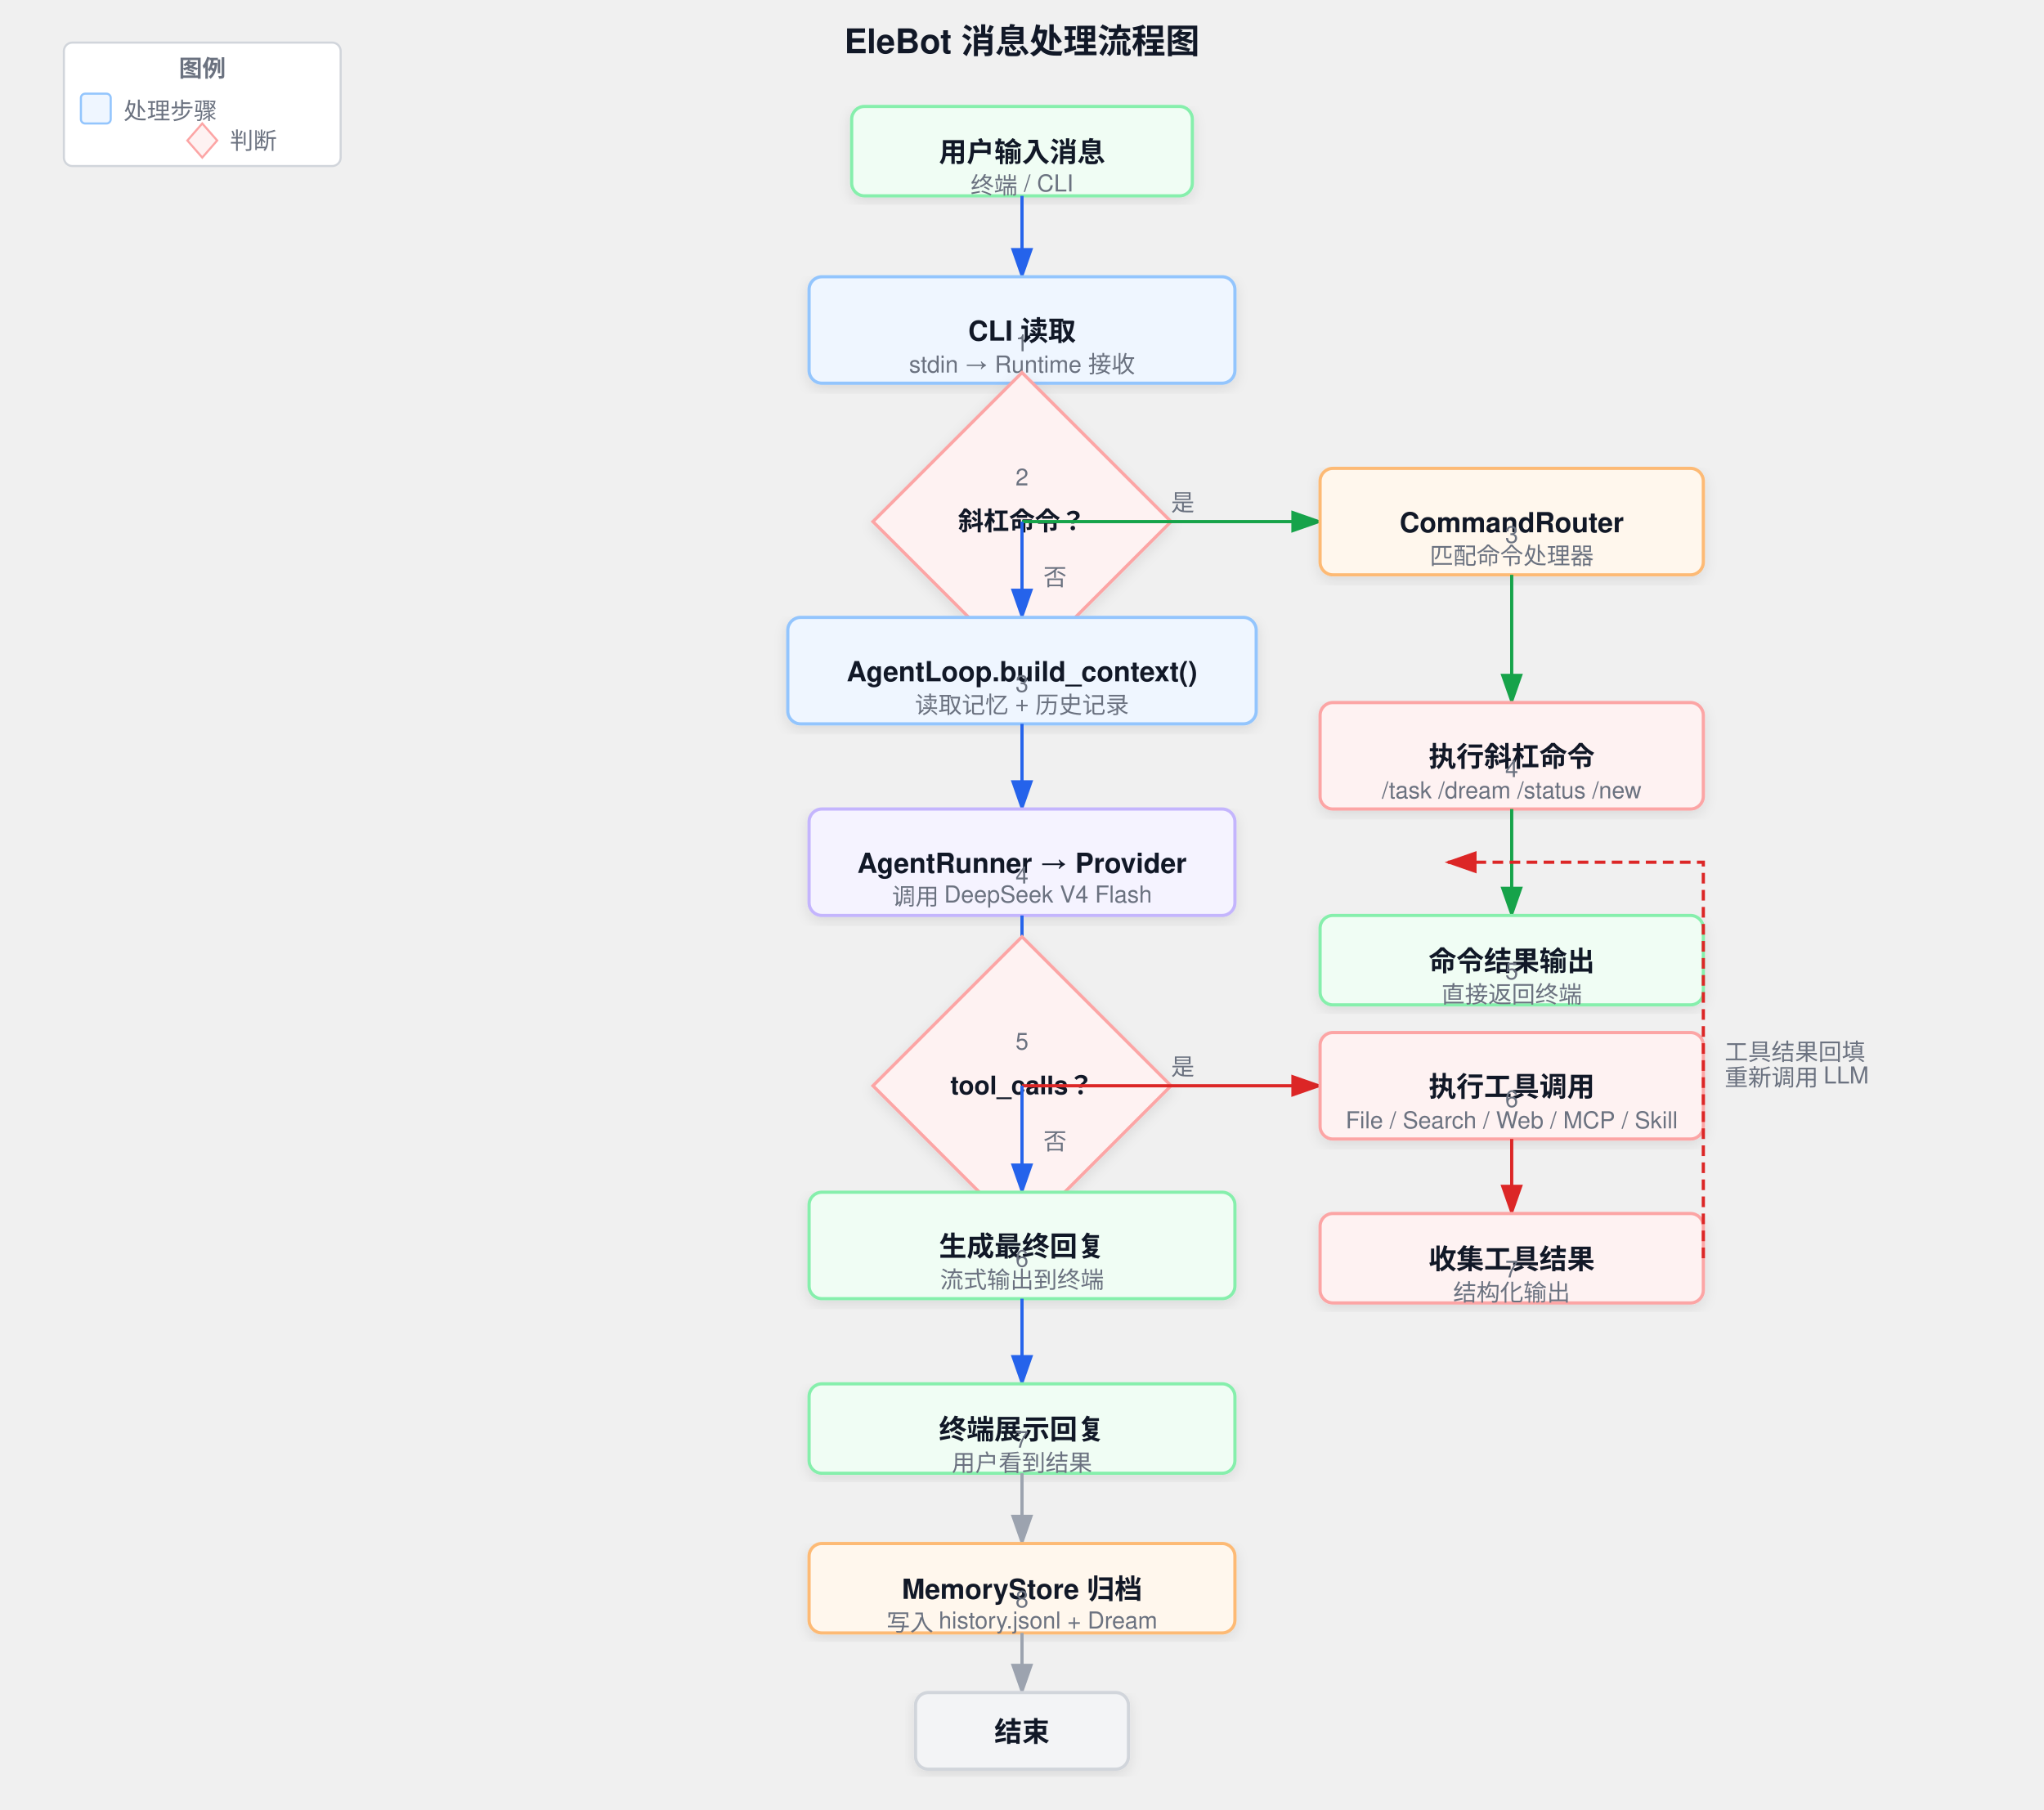
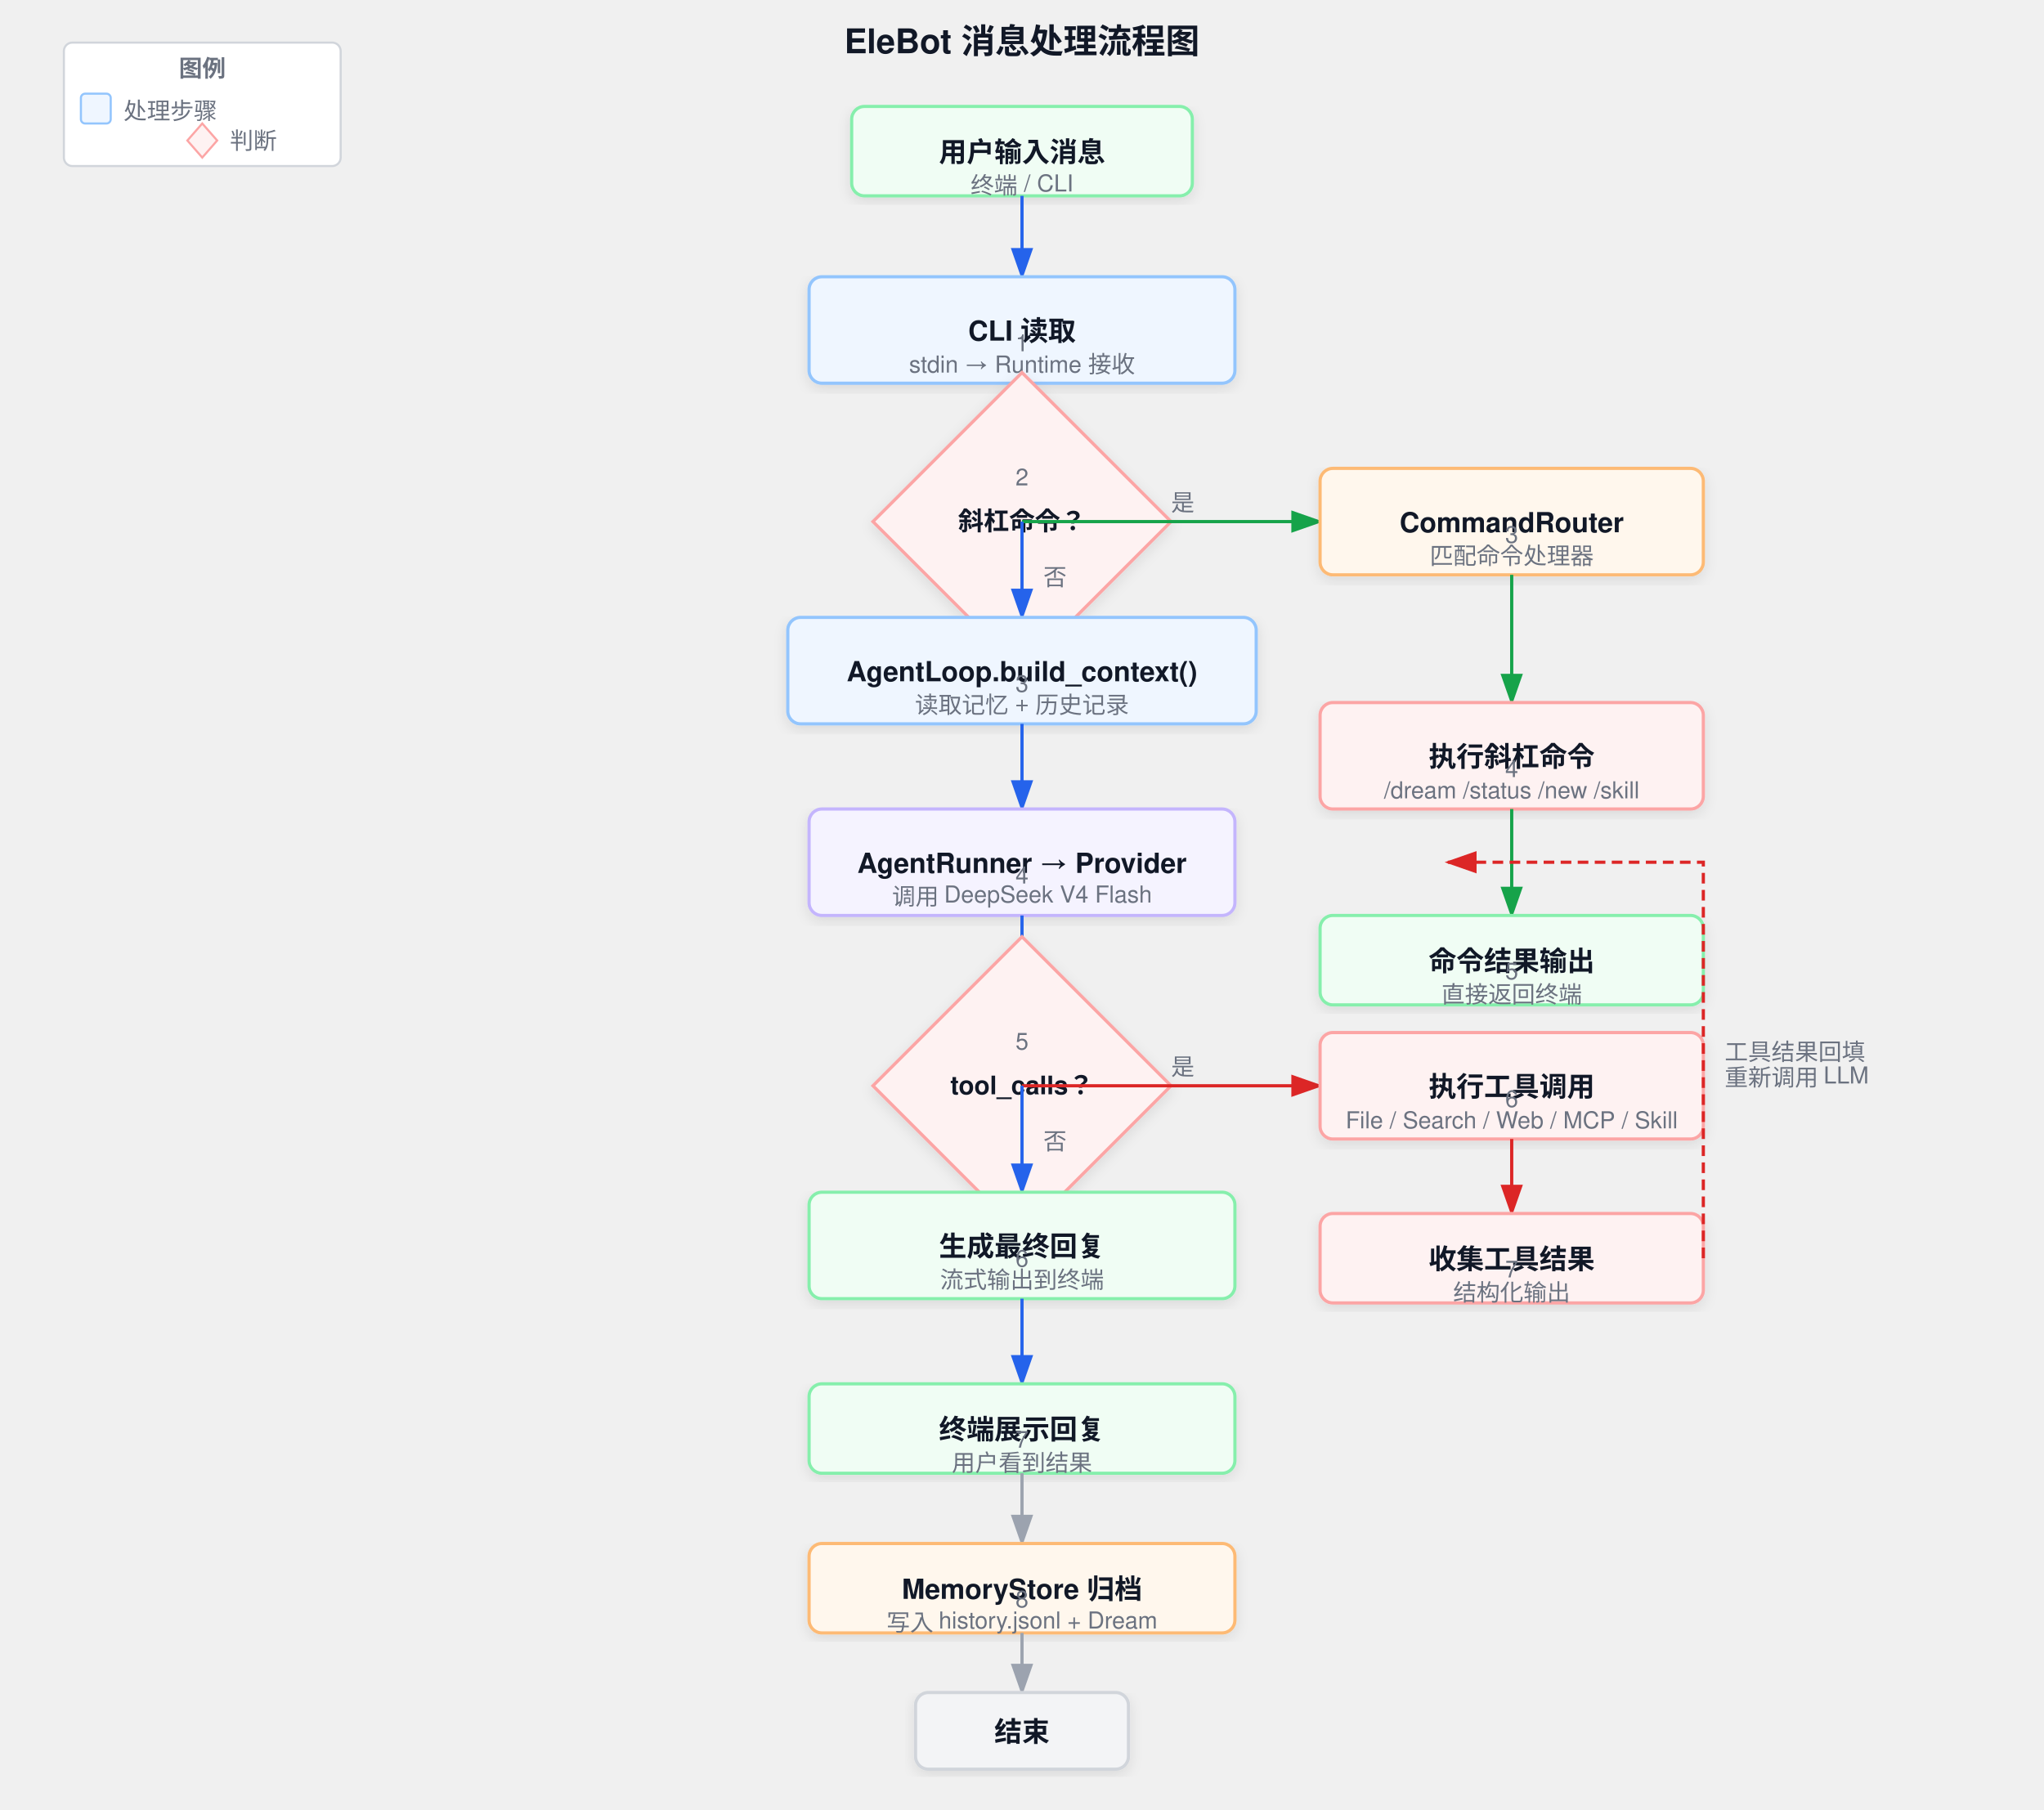
<svg xmlns="http://www.w3.org/2000/svg" viewBox="0 0 960 850" width="960" height="850">
  <style>
  text { font-family: "Helvetica Neue", Helvetica, Arial, "PingFang SC", "Microsoft YaHei", sans-serif; }
  .title { font-size: 16px; fill: #111827; font-weight: 600; }
  .node-text { font-size: 13px; fill: #111827; font-weight: 600; }
  .sub-text { font-size: 11px; fill: #6b7280; }
  .small-text { font-size: 11px; fill: #6b7280; }
  .decision-text { font-size: 12px; fill: #111827; font-weight: 600; }
</style>
  <text x="480" y="25" text-anchor="middle" class="title">EleBot 消息处理流程图</text>
  <defs>
    <marker id="arrow-blue" markerWidth="10" markerHeight="7" refX="9" refY="3.5" orient="auto">
      <polygon points="0 0, 10 3.5, 0 7" fill="#2563eb" />
    </marker>
    <marker id="arrow-red" markerWidth="10" markerHeight="7" refX="9" refY="3.5" orient="auto">
      <polygon points="0 0, 10 3.5, 0 7" fill="#dc2626" />
    </marker>
    <marker id="arrow-green" markerWidth="10" markerHeight="7" refX="9" refY="3.5" orient="auto">
      <polygon points="0 0, 10 3.5, 0 7" fill="#16a34a" />
    </marker>
    <marker id="arrow-gray" markerWidth="10" markerHeight="7" refX="9" refY="3.5" orient="auto">
      <polygon points="0 0, 10 3.5, 0 7" fill="#9ca3af" />
    </marker>
    <filter id="shadow" x="-5%" y="-5%" width="115%" height="115%">
      <feDropShadow dx="0" dy="2" stdDeviation="3" flood-color="#00000018" />
    </filter>
  </defs>
  <rect x="400" y="50" width="160" height="42" rx="6" fill="#f0fdf4" stroke="#86efac" stroke-width="1.5" filter="url(#shadow)" />
  <text x="480" y="76" text-anchor="middle" class="node-text">用户输入消息</text>
  <text x="480" y="91" text-anchor="middle" class="sub-text">终端 / CLI</text>
  <line x1="480" y1="92" x2="480" y2="130" stroke="#2563eb" stroke-width="1.5" marker-end="url(#arrow-blue)" />
  <rect x="380" y="130" width="200" height="50" rx="6" fill="#eff6ff" stroke="#93c5fd" stroke-width="1.5" filter="url(#shadow)" />
  <text x="480" y="160" text-anchor="middle" class="node-text">CLI 读取</text>
  <text x="480" y="175" text-anchor="middle" class="sub-text">stdin → Runtime 接收</text>
  <text x="480" y="165" text-anchor="middle" class="small-text" fill="#6b7280">1</text>
  <line x1="480" y1="180" x2="480" y2="210" stroke="#2563eb" stroke-width="1.5" marker-end="url(#arrow-blue)" />
  <polygon points="480,175 550,245 480,315 410,245" fill="#fef2f2" stroke="#fca5a5" stroke-width="1.5" filter="url(#shadow)" />
  <text x="480" y="249" text-anchor="middle" class="decision-text">斜杠命令？</text>
  <text x="480" y="228" text-anchor="middle" class="small-text" fill="#6b7280">2</text>
  <line x1="480" y1="245" x2="620" y2="245" stroke="#16a34a" stroke-width="1.5" marker-end="url(#arrow-green)" />
  <text x="550" y="240" class="small-text" fill="#16a34a">是</text>
  <rect x="620" y="220" width="180" height="50" rx="6" fill="#fff7ed" stroke="#fdba74" stroke-width="1.5" filter="url(#shadow)" />
  <text x="710" y="250" text-anchor="middle" class="node-text">CommandRouter</text>
  <text x="710" y="265" text-anchor="middle" class="sub-text">匹配命令处理器</text>
  <text x="710" y="255" text-anchor="middle" class="small-text" fill="#6b7280">3</text>
  <line x1="710" y1="270" x2="710" y2="330" stroke="#16a34a" stroke-width="1.5" marker-end="url(#arrow-green)" />
  <rect x="620" y="330" width="180" height="50" rx="6" fill="#fef2f2" stroke="#fca5a5" stroke-width="1.5" filter="url(#shadow)" />
  <text x="710" y="360" text-anchor="middle" class="node-text">执行斜杠命令</text>
-   <text x="710" y="375" text-anchor="middle" class="sub-text">/task /dream /status /new</text>
+   <text x="710" y="375" text-anchor="middle" class="sub-text">/dream /status /new /skill</text>
  <text x="710" y="365" text-anchor="middle" class="small-text" fill="#6b7280">4</text>
  <line x1="710" y1="380" x2="710" y2="430" stroke="#16a34a" stroke-width="1.5" marker-end="url(#arrow-green)" />
  <rect x="620" y="430" width="180" height="42" rx="6" fill="#f0fdf4" stroke="#86efac" stroke-width="1.5" filter="url(#shadow)" />
  <text x="710" y="456" text-anchor="middle" class="node-text">命令结果输出</text>
  <text x="710" y="471" text-anchor="middle" class="sub-text">直接返回终端</text>
  <text x="710" y="460" text-anchor="middle" class="small-text" fill="#6b7280">5</text>
  <line x1="480" y1="245" x2="480" y2="290" stroke="#2563eb" stroke-width="1.5" marker-end="url(#arrow-blue)" />
  <text x="490" y="275" class="small-text" fill="#2563eb">否</text>
  <rect x="370" y="290" width="220" height="50" rx="6" fill="#eff6ff" stroke="#93c5fd" stroke-width="1.5" filter="url(#shadow)" />
  <text x="480" y="320" text-anchor="middle" class="node-text">AgentLoop.build_context()</text>
  <text x="480" y="335" text-anchor="middle" class="sub-text">读取记忆 + 历史记录</text>
  <text x="480" y="325" text-anchor="middle" class="small-text" fill="#6b7280">3</text>
  <line x1="480" y1="340" x2="480" y2="380" stroke="#2563eb" stroke-width="1.5" marker-end="url(#arrow-blue)" />
  <rect x="380" y="380" width="200" height="50" rx="6" fill="#f5f3ff" stroke="#c4b5fd" stroke-width="1.5" filter="url(#shadow)" />
  <text x="480" y="410" text-anchor="middle" class="node-text">AgentRunner → Provider</text>
  <text x="480" y="425" text-anchor="middle" class="sub-text">调用 DeepSeek V4 Flash</text>
  <text x="480" y="415" text-anchor="middle" class="small-text" fill="#6b7280">4</text>
  <line x1="480" y1="430" x2="480" y2="470" stroke="#2563eb" stroke-width="1.5" marker-end="url(#arrow-blue)" />
  <polygon points="480,440 550,510 480,580 410,510" fill="#fef2f2" stroke="#fca5a5" stroke-width="1.5" filter="url(#shadow)" />
  <text x="480" y="514" text-anchor="middle" class="decision-text">tool_calls？</text>
  <text x="480" y="493" text-anchor="middle" class="small-text" fill="#6b7280">5</text>
  <line x1="480" y1="510" x2="620" y2="510" stroke="#dc2626" stroke-width="1.5" marker-end="url(#arrow-red)" />
  <text x="550" y="505" class="small-text" fill="#dc2626">是</text>
  <rect x="620" y="485" width="180" height="50" rx="6" fill="#fef2f2" stroke="#fca5a5" stroke-width="1.5" filter="url(#shadow)" />
  <text x="710" y="515" text-anchor="middle" class="node-text">执行工具调用</text>
  <text x="710" y="530" text-anchor="middle" class="sub-text">File / Search / Web / MCP / Skill</text>
  <text x="710" y="520" text-anchor="middle" class="small-text" fill="#6b7280">6</text>
  <line x1="710" y1="535" x2="710" y2="570" stroke="#dc2626" stroke-width="1.5" marker-end="url(#arrow-red)" />
  <rect x="620" y="570" width="180" height="42" rx="6" fill="#fef2f2" stroke="#fca5a5" stroke-width="1.5" filter="url(#shadow)" />
  <text x="710" y="596" text-anchor="middle" class="node-text">收集工具结果</text>
  <text x="710" y="611" text-anchor="middle" class="sub-text">结构化输出</text>
  <text x="710" y="600" text-anchor="middle" class="small-text" fill="#6b7280">7</text>
  <path d="M 800 591 L 800 405 L 680 405" stroke="#dc2626" stroke-width="1.5" fill="none" marker-end="url(#arrow-red)" stroke-dasharray="5,3" />
  <text x="810" y="498" class="small-text" fill="#dc2626">工具结果回填</text>
  <text x="810" y="510" class="small-text" fill="#dc2626">重新调用 LLM</text>
  <line x1="480" y1="510" x2="480" y2="560" stroke="#2563eb" stroke-width="1.5" marker-end="url(#arrow-blue)" />
  <text x="490" y="540" class="small-text" fill="#2563eb">否</text>
  <rect x="380" y="560" width="200" height="50" rx="6" fill="#f0fdf4" stroke="#86efac" stroke-width="1.5" filter="url(#shadow)" />
  <text x="480" y="590" text-anchor="middle" class="node-text">生成最终回复</text>
  <text x="480" y="605" text-anchor="middle" class="sub-text">流式输出到终端</text>
  <text x="480" y="595" text-anchor="middle" class="small-text" fill="#6b7280">6</text>
  <line x1="480" y1="610" x2="480" y2="650" stroke="#2563eb" stroke-width="1.5" marker-end="url(#arrow-blue)" />
  <rect x="380" y="650" width="200" height="42" rx="6" fill="#f0fdf4" stroke="#86efac" stroke-width="1.5" filter="url(#shadow)" />
  <text x="480" y="676" text-anchor="middle" class="node-text">终端展示回复</text>
  <text x="480" y="691" text-anchor="middle" class="sub-text">用户看到结果</text>
  <text x="480" y="680" text-anchor="middle" class="small-text" fill="#6b7280">7</text>
  <line x1="480" y1="692" x2="480" y2="725" stroke="#9ca3af" stroke-width="1.5" marker-end="url(#arrow-gray)" />
  <rect x="380" y="725" width="200" height="42" rx="6" fill="#fff7ed" stroke="#fdba74" stroke-width="1.5" filter="url(#shadow)" />
  <text x="480" y="751" text-anchor="middle" class="node-text">MemoryStore 归档</text>
  <text x="480" y="766" text-anchor="middle" class="sub-text">写入 history.jsonl + Dream</text>
  <text x="480" y="755" text-anchor="middle" class="small-text" fill="#6b7280">8</text>
  <line x1="480" y1="767" x2="480" y2="795" stroke="#9ca3af" stroke-width="1.5" marker-end="url(#arrow-gray)" />
  <rect x="430" y="795" width="100" height="36" rx="6" fill="#f3f4f6" stroke="#d1d5db" stroke-width="1.5" filter="url(#shadow)" />
  <text x="480" y="818" text-anchor="middle" class="node-text">结束</text>
  <g transform="translate(30, 20)">
    <rect x="0" y="0" width="130" height="58" rx="4" fill="#ffffff" stroke="#d1d5db" stroke-width="1" />
    <text x="65" y="16" text-anchor="middle" class="sub-text" font-weight="600">图例</text>
    <rect x="8" y="24" width="14" height="14" rx="2" fill="#eff6ff" stroke="#93c5fd" />
    <text x="28" y="36" class="small-text">处理步骤</text>
    <polygon points="65,38 72,46 65,54 58,46" fill="#fef2f2" stroke="#fca5a5" />
    <text x="78" y="50" class="small-text">判断</text>
  </g>
</svg>
